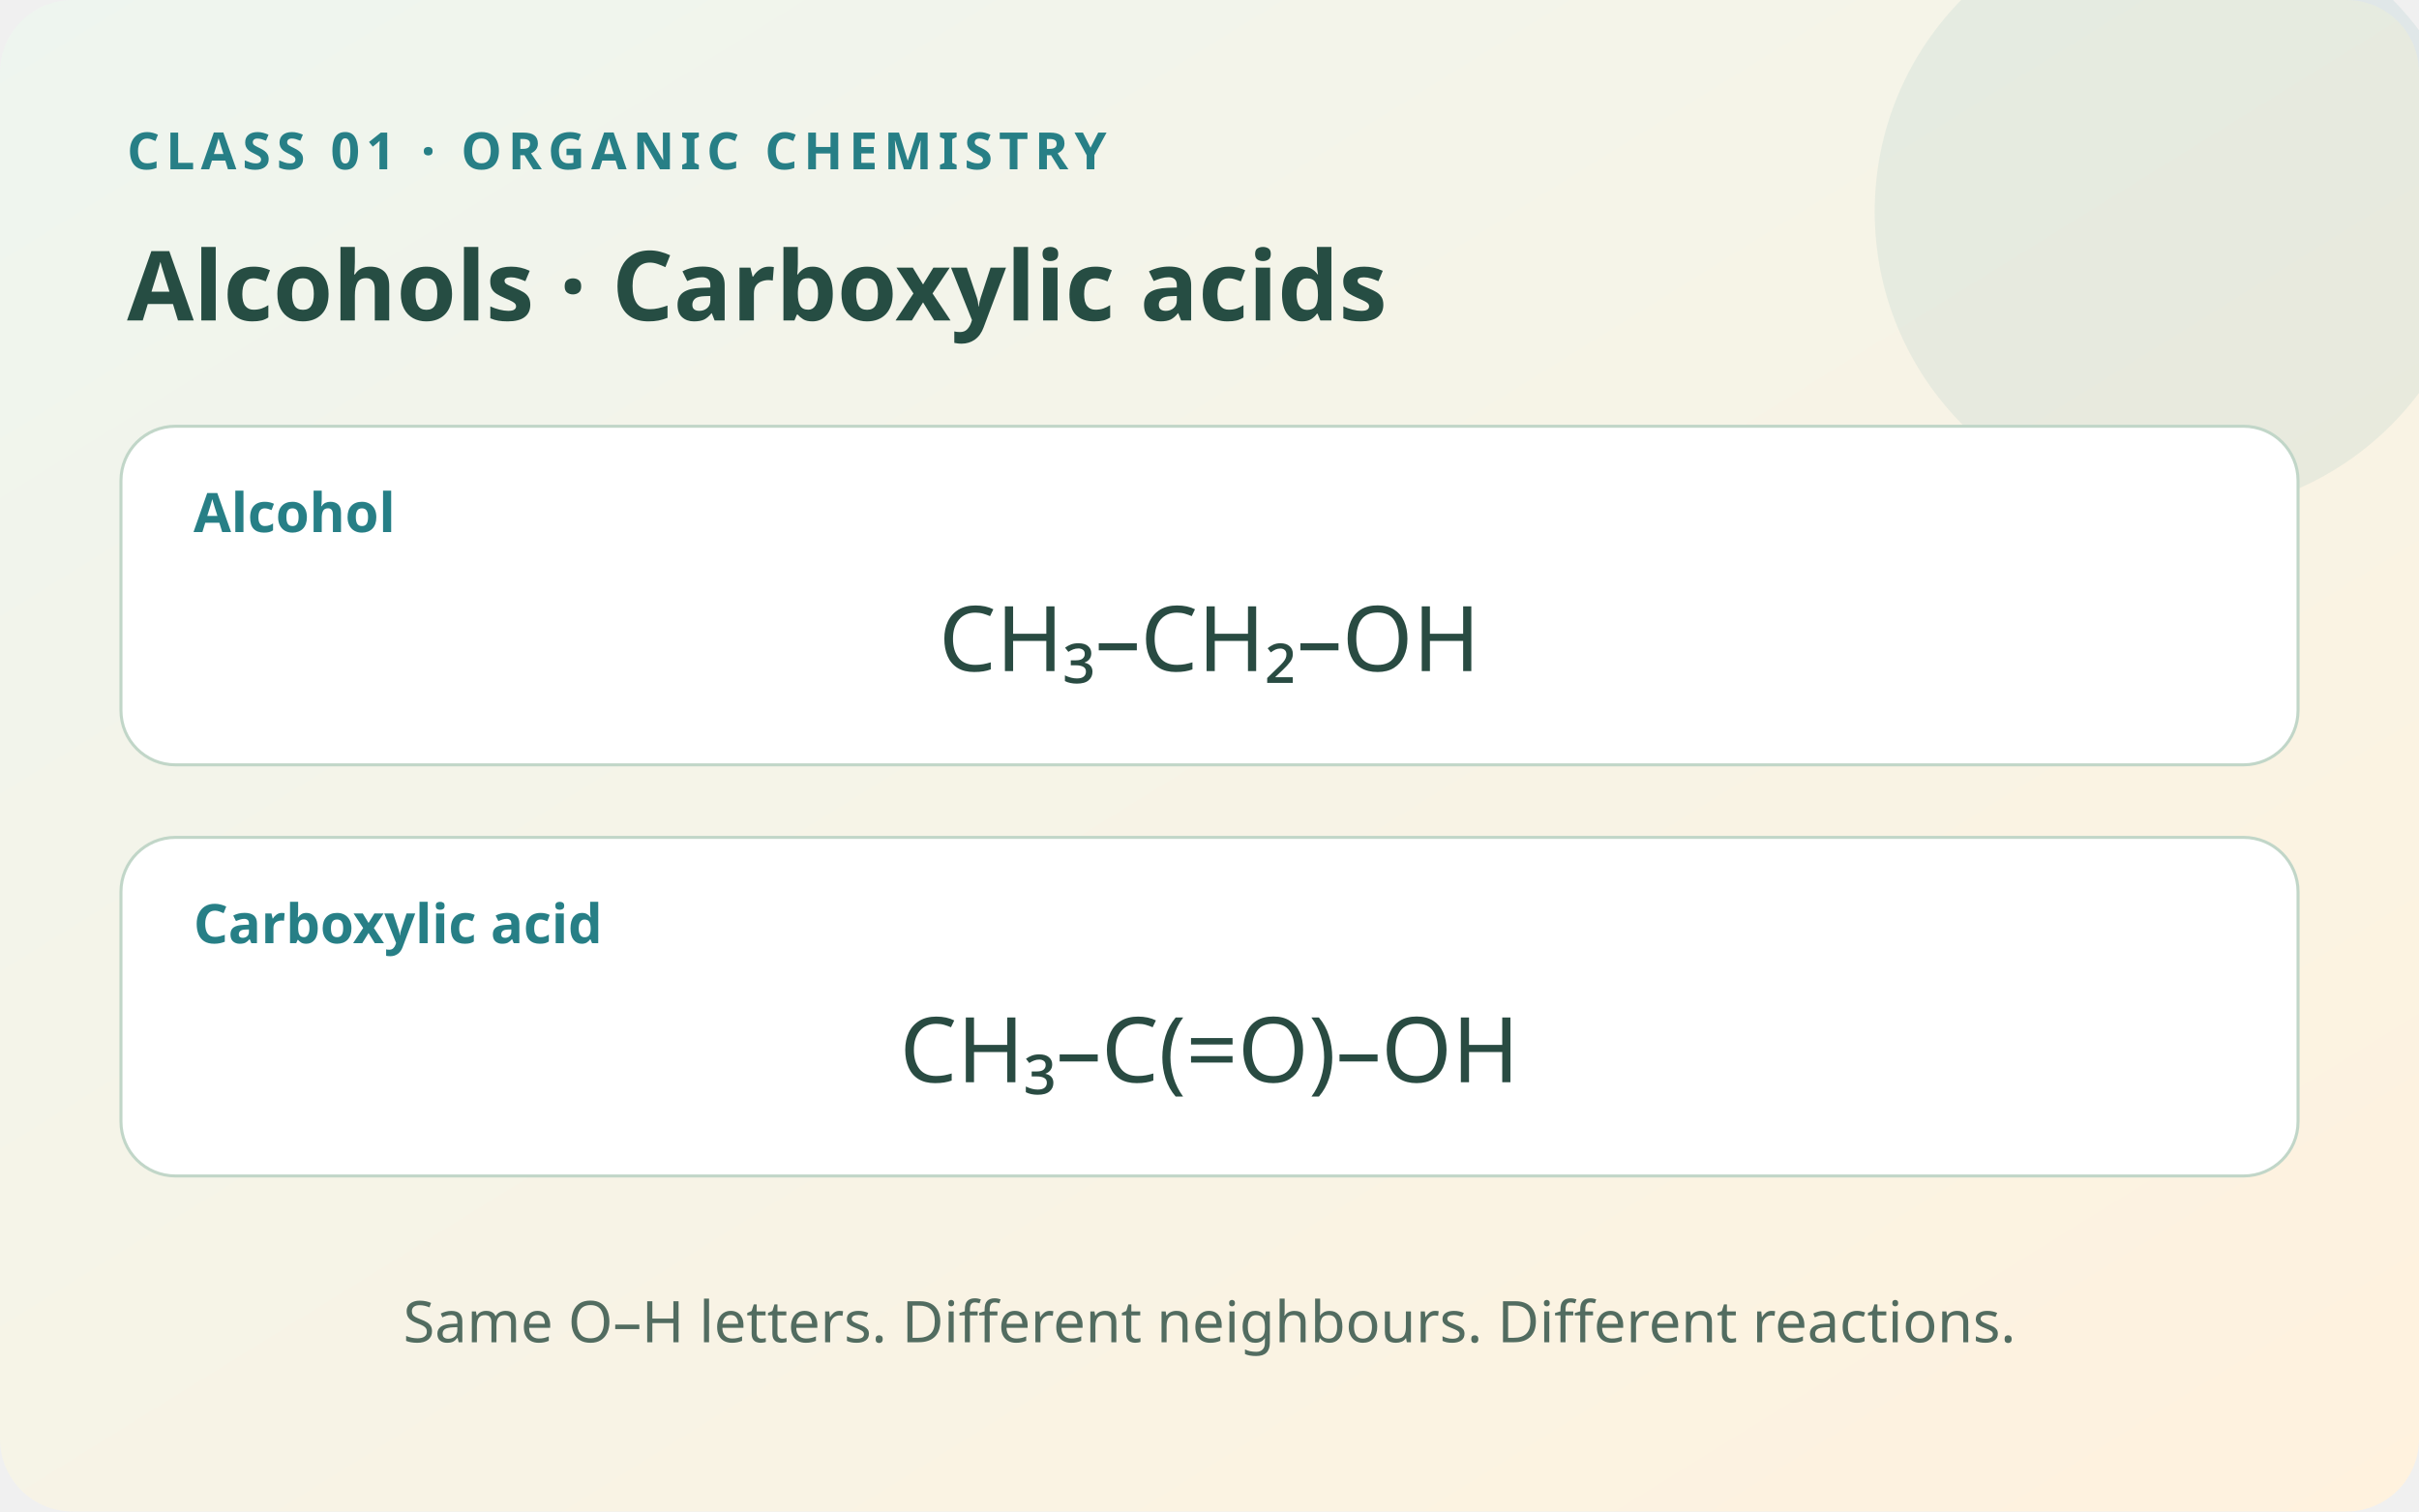
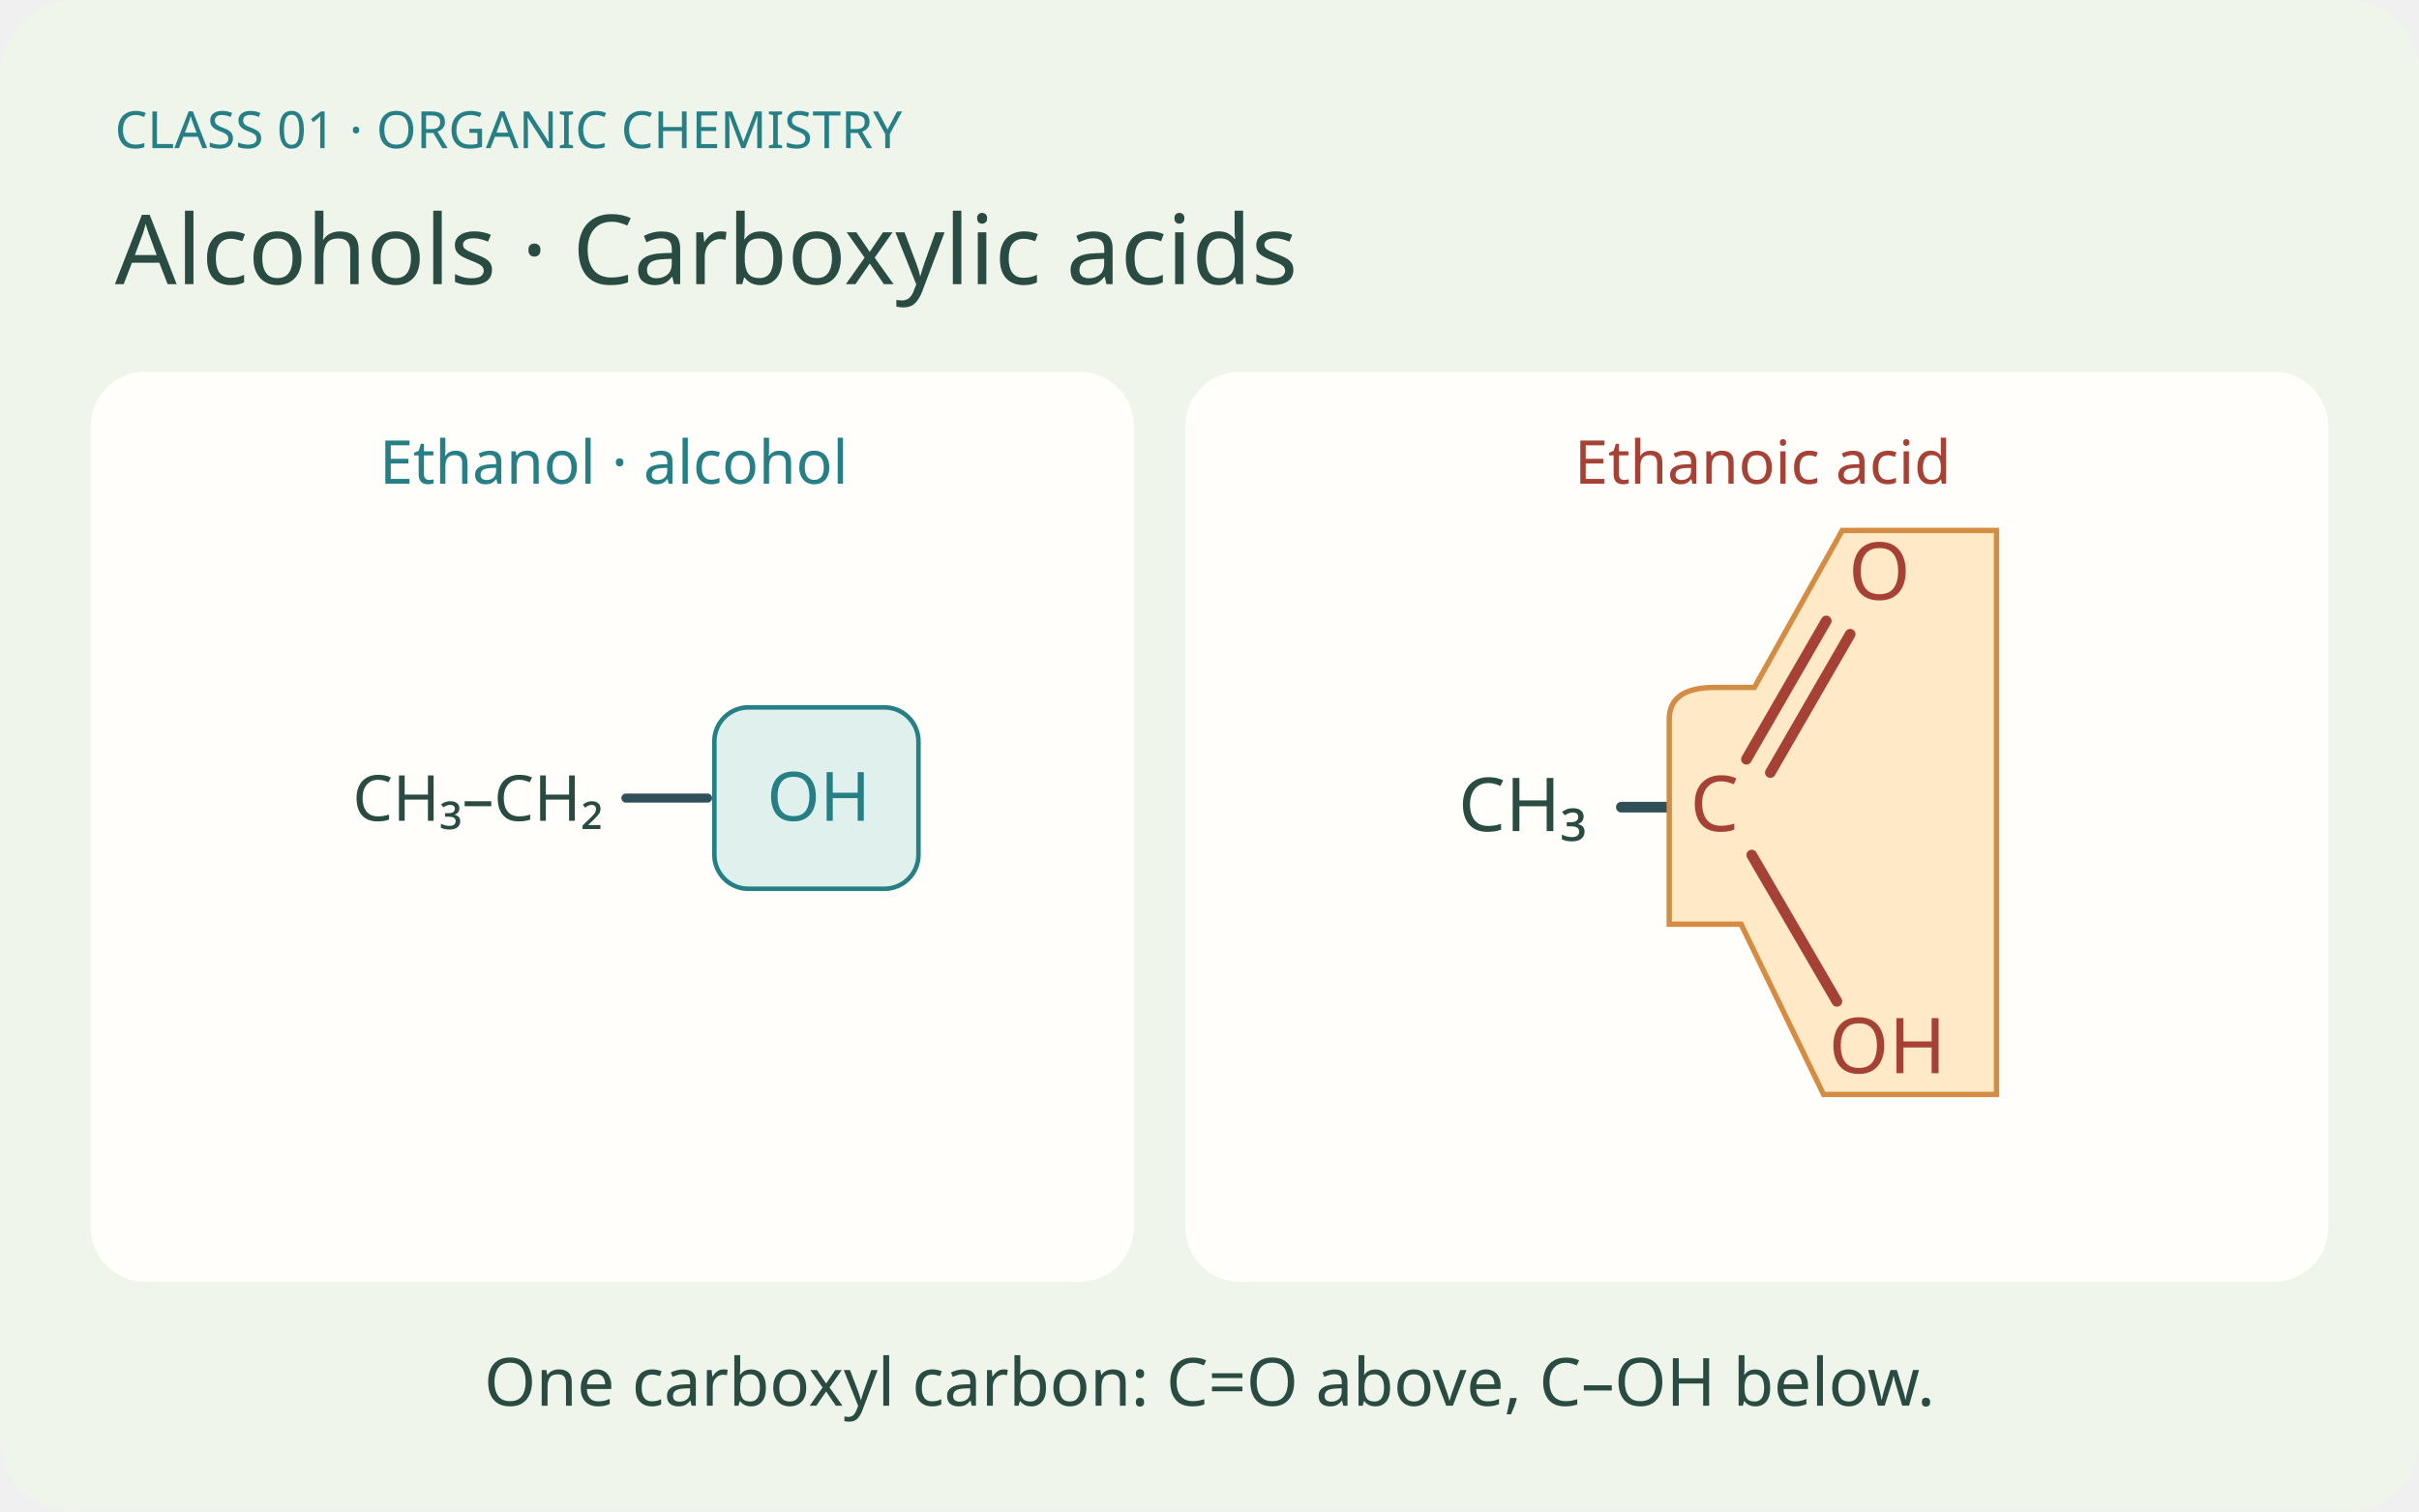
- <svg xmlns="http://www.w3.org/2000/svg" viewBox="0 0 800 500" role="img" aria-labelledby="title desc">
-   <defs>
-     <linearGradient id="paper" x2="1" y2="1">
-       <stop stop-color="#eef5ef" />
-       <stop offset="1" stop-color="#fff2de" />
-     </linearGradient>
-   </defs>
-   <rect width="800" height="500" rx="24" fill="url(#paper)" />
-   <circle cx="720" cy="70" r="100" fill="#277f86" opacity=".08" />
-   <g font-family="system-ui,sans-serif">
-     <text x="42" y="56" fill="#277f86" font-size="17" font-weight="750" letter-spacing="2">CLASS 01 · ORGANIC CHEMISTRY</text>
-     <text x="42" y="106" fill="#264d43" font-size="32" font-weight="750">Alcohols · Carboxylic acids</text>
-     <rect x="40" y="141" width="720" height="112" rx="18" fill="white" stroke="#c1d6c8" />
-     <text x="64" y="176" fill="#277f86" font-size="18" font-weight="650">Alcohol</text>
-     <text x="400" y="222" fill="#294b42" font-size="30" text-anchor="middle">CH₃–CH₂–OH</text>
-     <rect x="40" y="277" width="720" height="112" rx="18" fill="white" stroke="#c1d6c8" />
-     <text x="64" y="312" fill="#277f86" font-size="18" font-weight="650">Carboxylic acid</text>
-     <text x="400" y="358" fill="#294b42" font-size="30" text-anchor="middle">CH₃–C(=O)–OH</text>
-     <text x="400" y="444" fill="#526c60" font-size="19" text-anchor="middle">Same O–H letters. Different neighbours. Different reactions.</text>
+ <svg xmlns="http://www.w3.org/2000/svg" viewBox="0 0 800 500" role="img" aria-label="Ethanol compared with ethanoic acid, showing O double-bonded steeply up and O H down">
+   <rect width="800" height="500" rx="24" fill="#eff5eb" />
+   <text x="38" y="49" font-family="system-ui,sans-serif" font-size="17" fill="#277f86" text-anchor="start">CLASS 01 · ORGANIC CHEMISTRY</text>
+   <text x="38" y="94" font-family="system-ui,sans-serif" font-size="32" fill="#294b42" text-anchor="start">Alcohols · Carboxylic acids</text>
+   <rect x="30" y="123" width="345" height="301" rx="18" fill="#fffefa" />
+   <rect x="392" y="123" width="378" height="301" rx="18" fill="#fffefa" />
+   <text x="203" y="160" font-family="system-ui,sans-serif" font-size="20" fill="#277f86" text-anchor="middle">Ethanol · alcohol</text>
+   <g transform="translate(225 264) scale(0.75)" data-alcohol-structure="">
+     <rect x="-225" y="-34" width="200" height="69" rx="12" fill="transparent" />
+     <text x="-34" y="10" font-family="system-ui,sans-serif" font-size="28" fill="#294b42" text-anchor="end">CH₃–CH₂</text>
+     <line x1="-24" y1="0" x2="12" y2="0" stroke="#304f57" stroke-width="4" stroke-linecap="round" />
+     <rect x="15" y="-40" width="90" height="80" rx="15" fill="#e0f0ed" stroke="#277f86" stroke-width="2" />
+     <text x="61" y="10" font-family="system-ui,sans-serif" font-size="30" fill="#277f86" text-anchor="middle">OH</text>
  </g>
+   <text x="583" y="160" font-family="system-ui,sans-serif" font-size="20" fill="#a64235" text-anchor="middle">Ethanoic acid</text>
+   <g transform="translate(567 267) scale(0.88)" data-acid-structure="">
+     <rect x="-174" y="-28" width="140" height="58" rx="12" fill="transparent" />
+     <text x="-48" y="9" font-family="system-ui,sans-serif" font-size="28" fill="#294b42" text-anchor="end">CH₃</text>
+     <line x1="-35" y1="0" x2="-14" y2="0" stroke="#304f57" stroke-width="4" stroke-linecap="round" />
+     <path d="M-17-33Q-17-45 0-45H15L48-104H106V108H41L10 44H-17Z" fill="#ffe9c6" stroke="#d48b42" stroke-width="2" />
+     <text x="0" y="9" font-family="system-ui,sans-serif" font-size="29" fill="#a64235" text-anchor="middle">C</text>
+     <line x1="12" y1="-18" x2="42" y2="-70" stroke="#a64235" stroke-width="4" stroke-linecap="round" />
+     <line x1="21" y1="-13" x2="51" y2="-65" stroke="#a64235" stroke-width="4" stroke-linecap="round" />
+     <text x="62" y="-78" font-family="system-ui,sans-serif" font-size="30" fill="#a64235" text-anchor="middle">O</text>
+     <line x1="14" y1="18" x2="46" y2="73" stroke="#a64235" stroke-width="4" stroke-linecap="round" />
+     <text x="65" y="100" font-family="system-ui,sans-serif" font-size="29" fill="#a64235" text-anchor="middle">OH</text>
+   </g>
+   <text x="400" y="465" font-family="system-ui,sans-serif" font-size="22" fill="#294b42" text-anchor="middle">One carboxyl carbon: C=O above, C–OH below.</text>
</svg>
